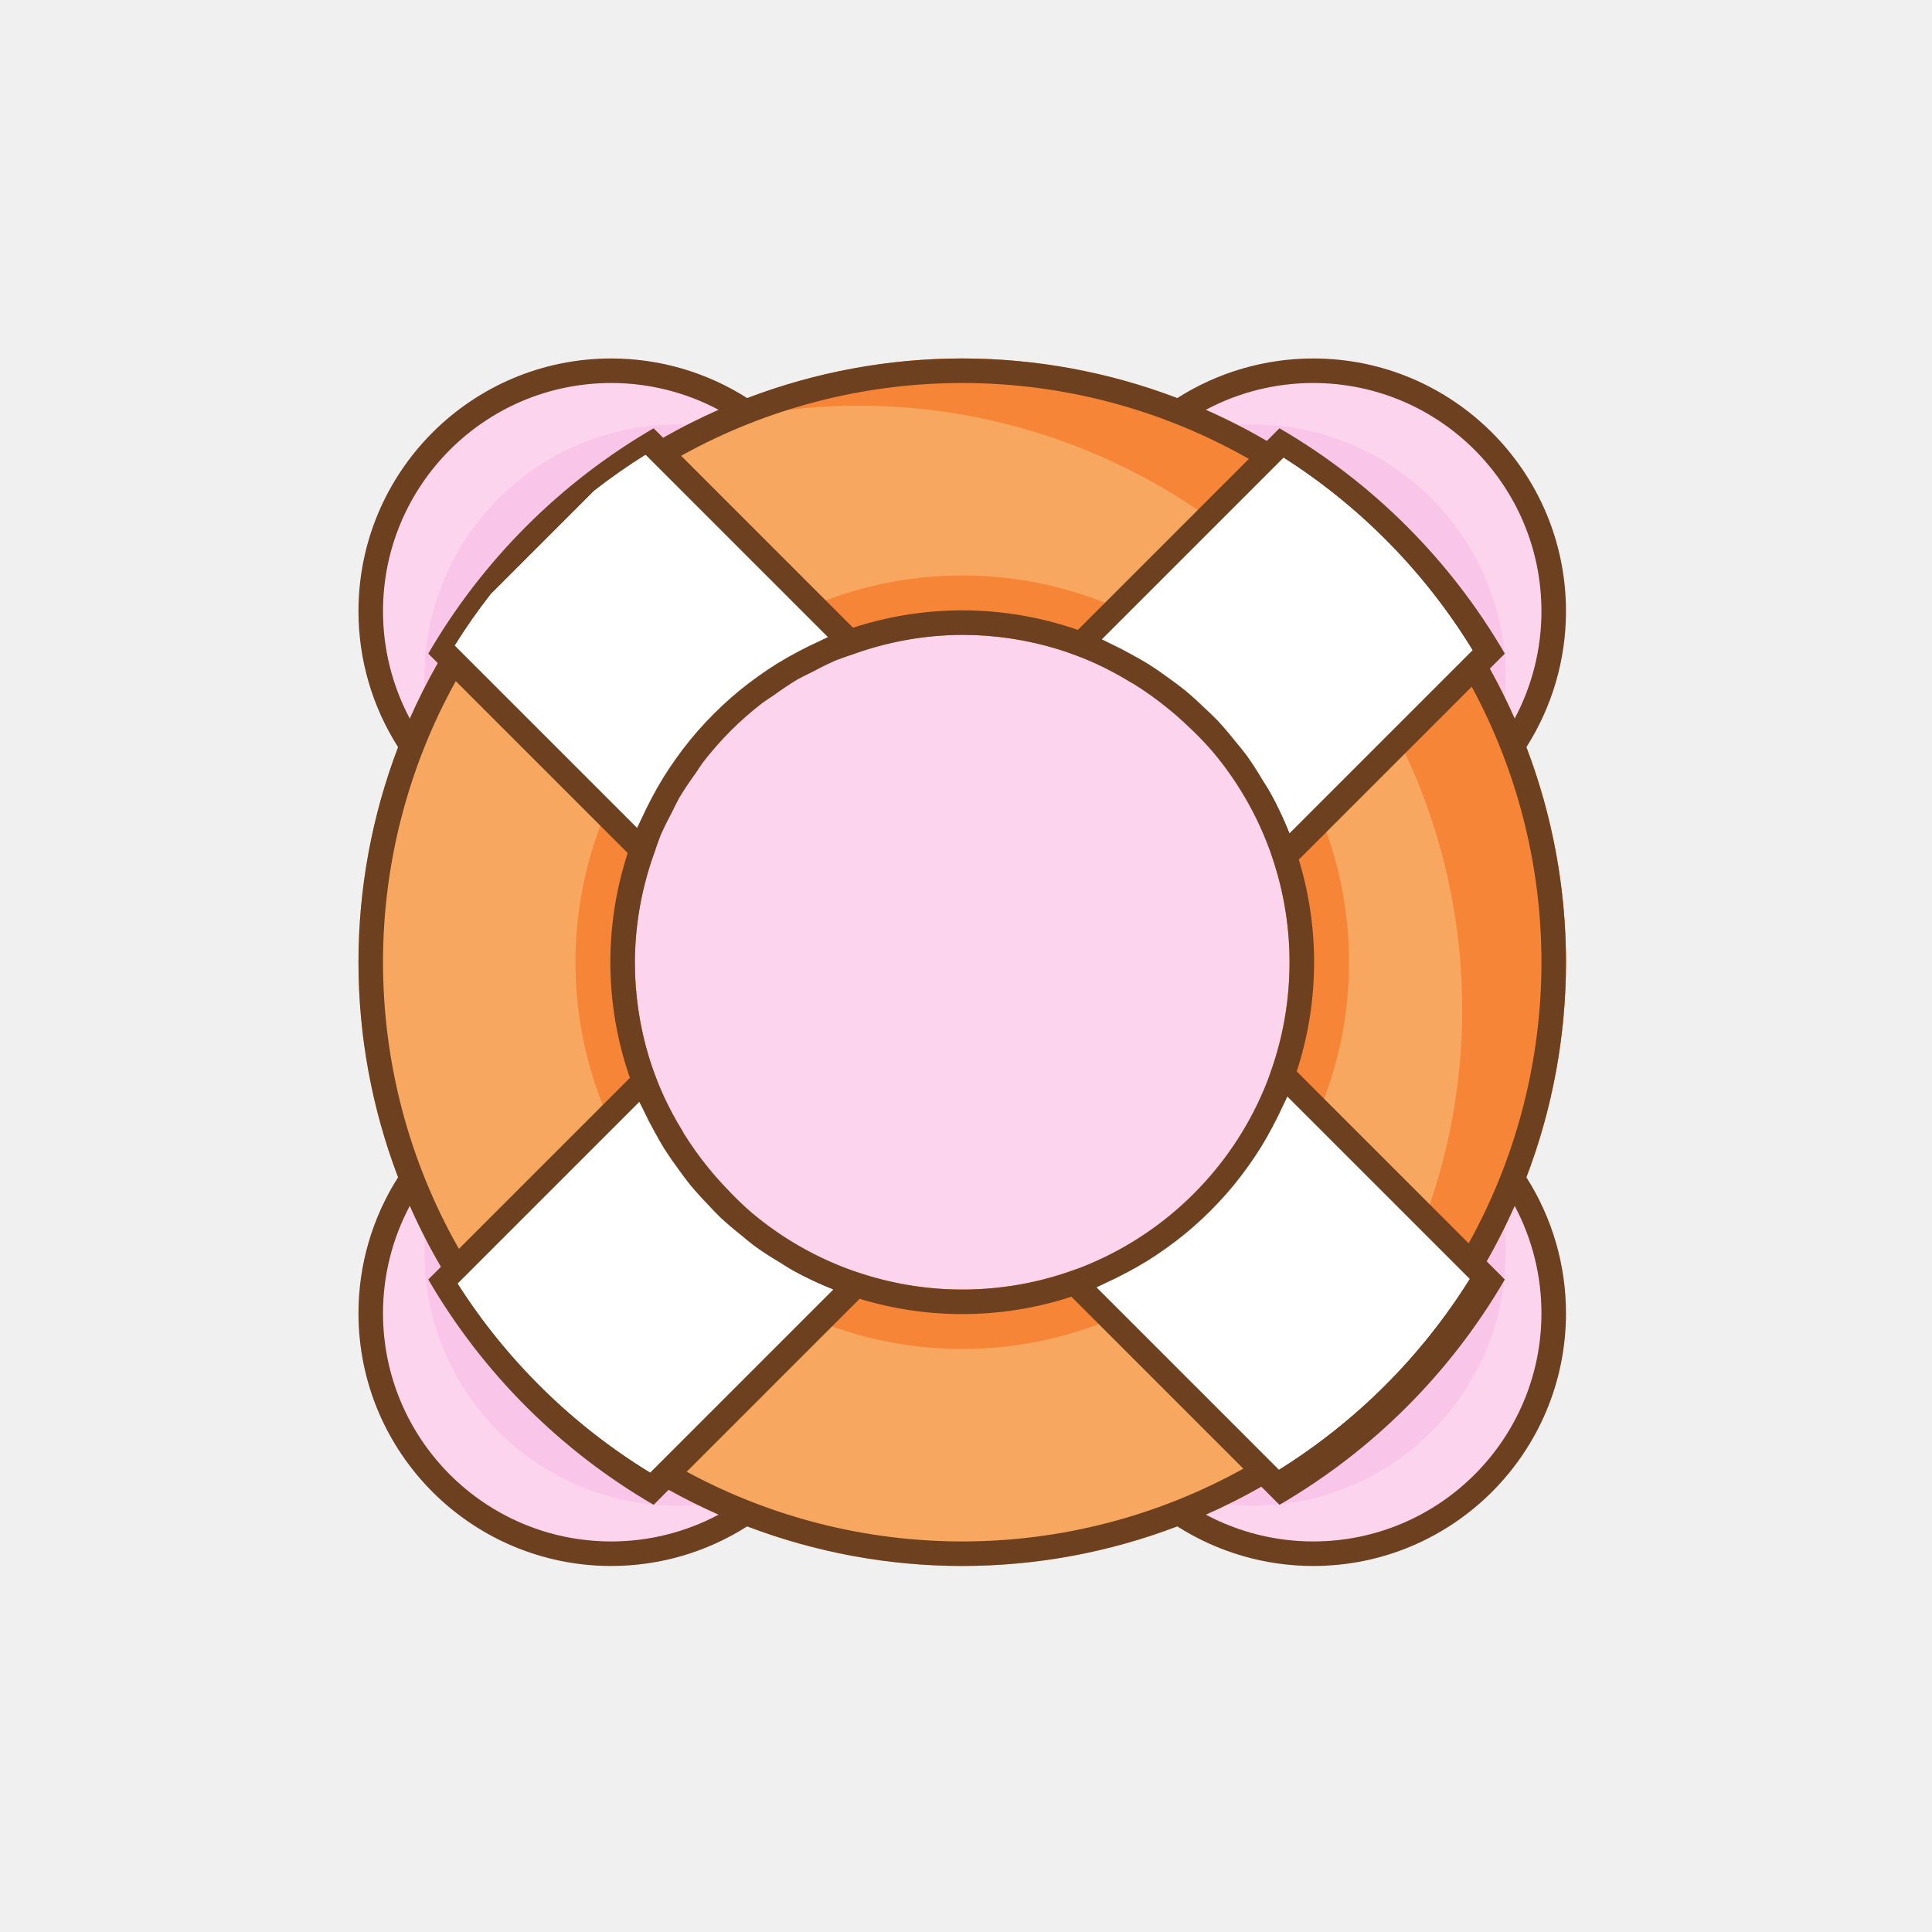
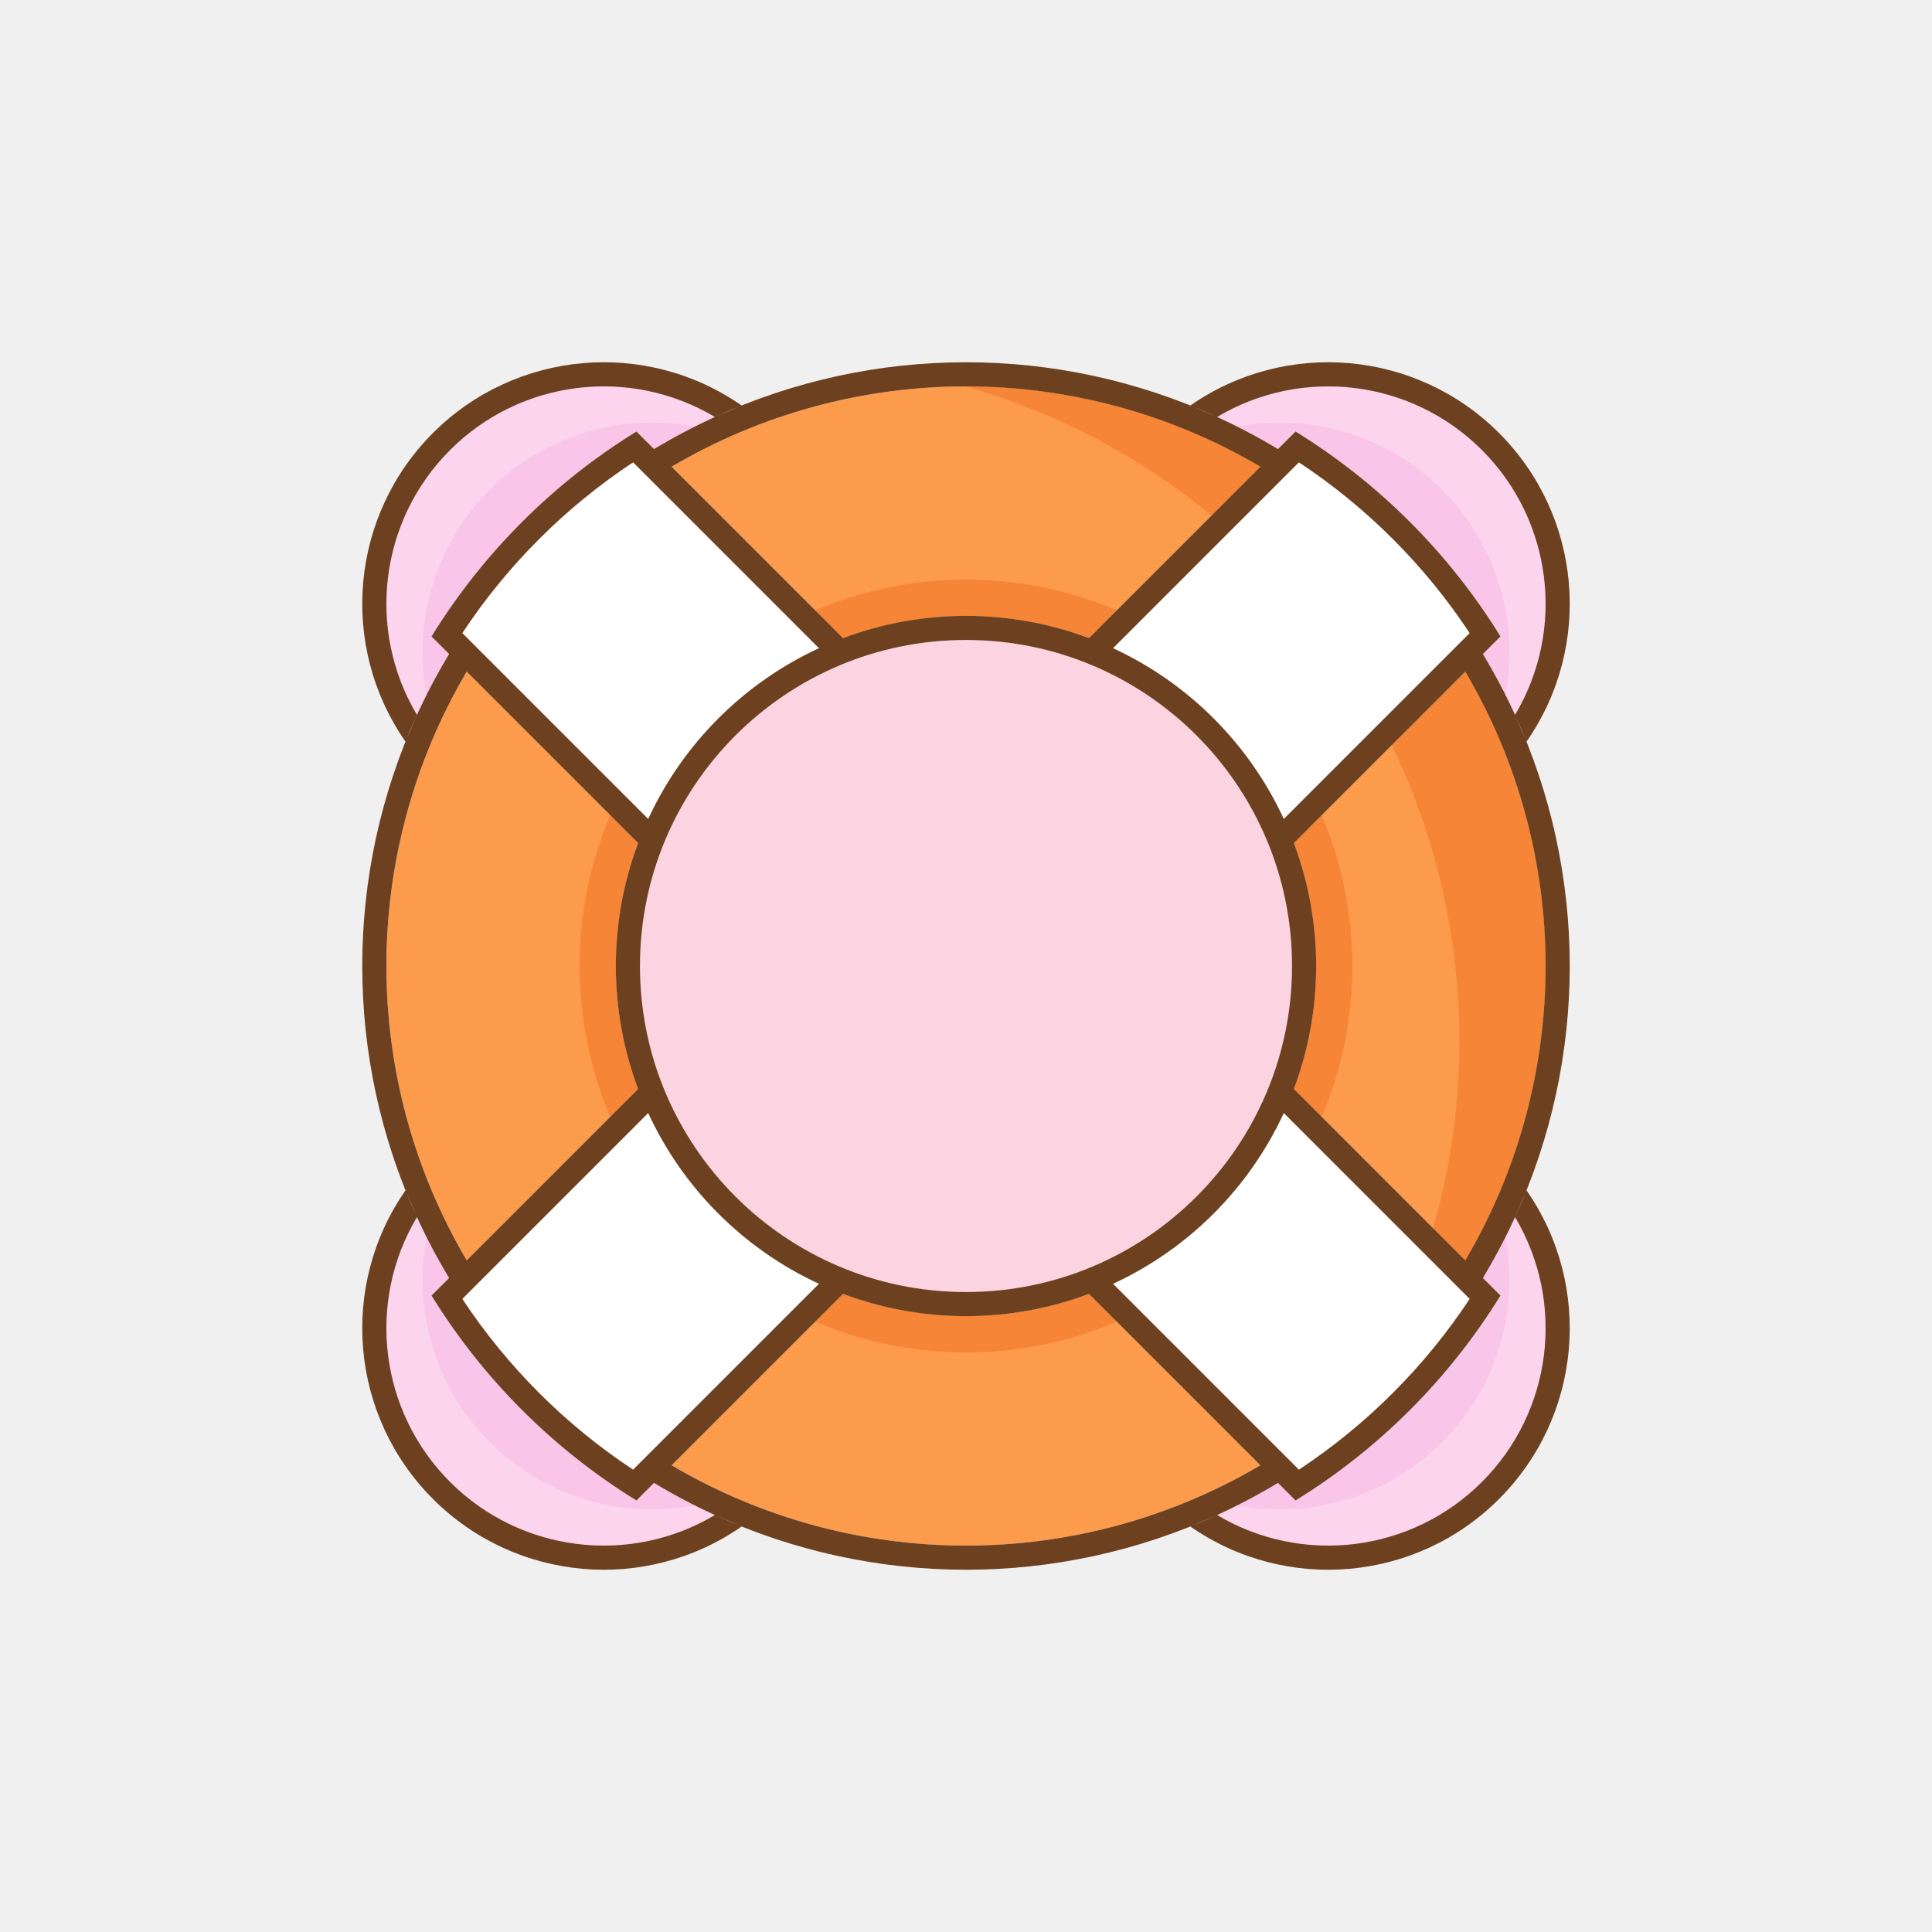
- <svg xmlns="http://www.w3.org/2000/svg" class="svg-icon" style="width: 1em; height: 1em;vertical-align: middle;fill: currentColor;overflow: hidden;" viewBox="0 0 1024 1024" version="1.1" id="svg39">
-   <defs id="defs39" />
-   <path id="path60" style="width:1em;height:1em;vertical-align:middle;fill:#fcd4ee;overflow:hidden;display:inline;mix-blend-mode:normal;fill-opacity:1;stroke:none;stroke-width:3.397;stroke-dasharray:none;stroke-opacity:1" d="M 324 190 A 134 134 0 0 0 190 324 A 134 134 0 0 0 210.992 396.008 A 320 320 0 0 1 396.008 210.992 A 134 134 0 0 0 324 190 z M 696 190 A 134 134 0 0 0 623.992 210.992 A 320 320 0 0 1 809.008 396.008 A 134 134 0 0 0 830 324 A 134 134 0 0 0 696 190 z M 510 336.5 A 173.5 173.5 0 0 0 336.5 510 A 173.5 173.5 0 0 0 510 683.5 A 173.5 173.5 0 0 0 683.5 510 A 173.5 173.5 0 0 0 510 336.5 z M 210.992 623.992 A 134 134 0 0 0 190 696 A 134 134 0 0 0 324 830 A 134 134 0 0 0 396.008 809.008 A 320 320 0 0 1 210.992 623.992 z M 809.008 623.992 A 320 320 0 0 1 623.992 809.008 A 134 134 0 0 0 696 830 A 134 134 0 0 0 830 696 A 134 134 0 0 0 809.008 623.992 z " />
-   <path id="circle61" style="width:1em;height:1em;vertical-align:middle;fill:#f9c5e9;overflow:hidden;display:inline;mix-blend-mode:normal;fill-opacity:1;stroke:none;stroke-width:1.422;stroke-dasharray:none;stroke-opacity:1" d="M 359 225 A 134 134 0 0 0 225 359 A 134 134 0 0 0 225.104 364.279 A 320 320 0 0 1 364.279 225.104 A 134 134 0 0 0 359 225 z M 664 225 A 134 134 0 0 0 655.984 225.24 A 320 320 0 0 1 797.576 369.645 A 134 134 0 0 0 798 359 A 134 134 0 0 0 664 225 z M 797.35 650.818 A 320 320 0 0 1 650.818 797.35 A 134 134 0 0 0 664 798 A 134 134 0 0 0 798 664 A 134 134 0 0 0 797.35 650.818 z M 225.24 655.984 A 134 134 0 0 0 225 664 A 134 134 0 0 0 359 798 A 134 134 0 0 0 369.645 797.576 A 320 320 0 0 1 225.24 655.984 z " />
-   <path id="circle43" style="width:1em;height:1em;vertical-align:middle;fill:#f7a75f;overflow:hidden;display:inline;mix-blend-mode:normal;fill-opacity:1;stroke:none;stroke-width:3.397;stroke-dasharray:none;stroke-opacity:1" d="m 510,190 a 320,320 0 0 0 -169.127,48.346 l 108.93,108.932 h 0.002 A 173.5,173.5 0 0 1 510,336.5 a 173.5,173.5 0 0 1 63.094,11.879 h 0.002 L 681.582,239.891 A 320,320 0 0 0 510,190 Z M 238.346,340.873 A 320,320 0 0 0 190,510 320,320 0 0 0 239.891,681.582 L 348.379,573.096 a 173.5,173.5 0 0 1 0,-0.002 A 173.5,173.5 0 0 1 336.5,510 a 173.5,173.5 0 0 1 10.777,-60.195 173.5,173.5 0 0 1 0,-0.002 z m 544.834,2.475 -109.398,109.396 a 173.5,173.5 0 0 1 0,0.002 A 173.5,173.5 0 0 1 683.5,510 173.5,173.5 0 0 1 672.723,570.195 v 0.002 L 781.654,679.127 A 320,320 0 0 0 830,510 320,320 0 0 0 783.18,343.348 Z m -212.984,329.375 A 173.5,173.5 0 0 1 510,683.5 a 173.5,173.5 0 0 1 -57.254,-9.719 173.5,173.5 0 0 1 -0.002,0 L 343.348,783.18 A 320,320 0 0 0 510,830 320,320 0 0 0 679.127,781.654 L 570.197,672.723 Z" />
-   <path id="circle56" style="width:1em;height:1em;vertical-align:middle;fill:#f78537;overflow:hidden;display:inline;mix-blend-mode:normal;fill-opacity:1;stroke:none;stroke-width:2.176;stroke-dasharray:none;stroke-opacity:1" d="m 510,190 a 320,320 0 0 0 -43.023,3 320,320 0 0 0 -14.035,2.777 320,320 0 0 0 -28.209,5.979 320,320 0 0 0 -16.186,5.467 320,320 0 0 0 -24.477,8.881 320,320 0 0 0 -16.408,8.049 320,320 0 0 0 -14.27,7.561 A 320,320 0 0 1 455,215 320,320 0 0 1 644.402,277.072 l 36.717,-36.719 a 320,320 0 0 0 -7.98,-5.178 320,320 0 0 0 -13.984,-7.811 320,320 0 0 0 -20.809,-9.99 320,320 0 0 0 -14.65,-6.127 320,320 0 0 0 -22.525,-7.457 320,320 0 0 0 -14.477,-4.209 320,320 0 0 0 -25.6,-4.973 320,320 0 0 0 -12.459,-2.135 A 320,320 0 0 0 510,190 Z m 0,115 a 205,205 0 0 0 -84.326,18.146 l 24.129,24.131 h 0.002 A 173.5,173.5 0 0 1 510,336.5 a 173.5,173.5 0 0 1 63.094,11.879 h 0.002 L 597.066,324.408 A 205,205 0 0 0 510,305 Z m 273.18,38.348 -44.186,44.184 A 320,320 0 0 1 775,535 320,320 0 0 1 753.316,650.789 l 28.338,28.338 A 320,320 0 0 0 830,510 320,320 0 0 0 783.18,343.348 Z M 323.146,425.674 A 205,205 0 0 0 305,510 a 205,205 0 0 0 19.408,87.066 l 23.971,-23.971 a 173.5,173.5 0 0 1 0,-0.002 A 173.5,173.5 0 0 1 336.5,510 a 173.5,173.5 0 0 1 10.777,-60.195 173.5,173.5 0 0 1 0,-0.002 z m 374.934,2.771 -24.299,24.299 a 173.5,173.5 0 0 1 0,0.002 A 173.5,173.5 0 0 1 683.5,510 173.5,173.5 0 0 1 672.723,570.195 v 0.002 l 24.131,24.129 A 205,205 0 0 0 715,510 205,205 0 0 0 698.08,428.445 Z M 570.195,672.723 A 173.5,173.5 0 0 1 510,683.5 a 173.5,173.5 0 0 1 -57.254,-9.719 173.5,173.5 0 0 1 -0.002,0 l -24.299,24.299 A 205,205 0 0 0 510,715 205,205 0 0 0 594.326,696.854 l -24.129,-24.131 z m 99.535,99.535 a 320,320 0 0 1 -52.664,38.482 320,320 0 0 0 14.16,-5.137 320,320 0 0 0 11.846,-4.846 320,320 0 0 0 36.055,-19.104 z" />
-   <path id="path56" style="width:1em;height:1em;vertical-align:middle;fill:#6d4120;overflow:hidden;display:inline;mix-blend-mode:normal;fill-opacity:1;stroke:none;stroke-width:1.98;stroke-dasharray:none;stroke-opacity:1" d="M 324 190 A 134 134 0 0 0 190 324 A 134 134 0 0 0 210.992 396.008 A 320 320 0 0 0 190 510 A 320 320 0 0 0 210.992 623.992 A 134 134 0 0 0 190 696 A 134 134 0 0 0 324 830 A 134 134 0 0 0 396.008 809.008 A 320 320 0 0 0 510 830 A 320 320 0 0 0 623.992 809.008 A 134 134 0 0 0 696 830 A 134 134 0 0 0 830 696 A 134 134 0 0 0 809.008 623.992 A 320 320 0 0 0 830 510 A 320 320 0 0 0 809.008 396.008 A 134 134 0 0 0 830 324 A 134 134 0 0 0 696 190 A 134 134 0 0 0 623.992 210.992 A 320 320 0 0 0 510 190 A 320 320 0 0 0 396.008 210.992 A 134 134 0 0 0 324 190 z M 324 203 A 121 121 0 0 1 380.885 217.205 A 320 320 0 0 0 351.465 232.033 L 346.432 227 A 330 330 0 0 0 227 346.432 L 232.033 351.465 A 320 320 0 0 0 217.205 380.885 A 121 121 0 0 1 203 324 A 121 121 0 0 1 324 203 z M 510 203 A 307 307 0 0 1 661.924 243.227 L 571.291 333.859 A 186.5 186.5 0 0 0 510 323.5 A 186.5 186.5 0 0 0 452.135 332.703 L 361.008 241.576 A 307 307 0 0 1 510 203 z M 696 203 A 121 121 0 0 1 817 324 A 121 121 0 0 1 802.795 380.885 A 320 320 0 0 0 789.619 354.395 L 797.582 346.432 A 330 330 0 0 0 678.15 227 L 671.441 233.709 A 320 320 0 0 0 639.115 217.205 A 121 121 0 0 1 696 203 z M 342.145 241.088 L 438.717 337.66 A 186.5 186.5 0 0 0 433.801 340.082 A 186.5 186.5 0 0 0 423.121 345.344 A 186.5 186.5 0 0 0 411.986 351.672 A 186.5 186.5 0 0 0 402.092 358.279 A 186.5 186.5 0 0 0 391.902 366.043 A 186.5 186.5 0 0 0 382.934 373.908 A 186.5 186.5 0 0 0 373.908 382.934 A 186.5 186.5 0 0 0 366.043 391.902 A 186.5 186.5 0 0 0 358.279 402.092 A 186.5 186.5 0 0 0 351.672 411.986 A 186.5 186.5 0 0 0 345.344 423.121 A 186.5 186.5 0 0 0 340.082 433.801 A 186.5 186.5 0 0 0 337.66 438.717 L 248.352 349.408 L 241.088 342.145 A 317 317 0 0 1 260.127 314.93 L 314.93 260.127 A 317 317 0 0 1 342.145 241.088 z M 680.309 242.635 A 317 317 0 0 1 780.439 344.617 L 773.158 351.898 L 683.49 441.566 A 186.5 186.5 0 0 0 673.373 420.146 A 186.5 186.5 0 0 0 669.199 413.49 A 186.5 186.5 0 0 0 660.623 400.176 A 186.5 186.5 0 0 0 654.701 392.896 A 186.5 186.5 0 0 0 645.447 381.986 A 186.5 186.5 0 0 0 638.217 375.047 A 186.5 186.5 0 0 0 628.084 365.863 A 186.5 186.5 0 0 0 619.803 359.67 A 186.5 186.5 0 0 0 608.818 352.07 A 186.5 186.5 0 0 0 599.65 346.834 A 186.5 186.5 0 0 0 587.973 340.84 A 186.5 186.5 0 0 0 584.094 338.85 L 673.061 249.883 L 680.309 242.635 z M 510 336.5 A 173.5 173.5 0 0 1 560.988 344.162 A 173.5 173.5 0 0 1 581.65 352.152 A 173.5 173.5 0 0 1 598.777 361.359 A 173.5 173.5 0 0 1 600.908 362.553 A 173.5 173.5 0 0 1 618.436 375.047 A 173.5 173.5 0 0 1 630.176 385.383 A 173.5 173.5 0 0 1 630.184 385.389 A 173.5 173.5 0 0 1 640.359 395.723 A 173.5 173.5 0 0 1 640.369 395.732 A 173.5 173.5 0 0 1 642.781 398.473 A 173.5 173.5 0 0 1 642.783 398.477 A 173.5 173.5 0 0 1 683.5 510 A 173.5 173.5 0 0 1 510 683.5 A 173.5 173.5 0 0 1 398.477 642.783 A 173.5 173.5 0 0 1 398.473 642.781 A 173.5 173.5 0 0 1 395.732 640.369 A 173.5 173.5 0 0 1 395.723 640.359 A 173.5 173.5 0 0 1 385.389 630.184 A 173.5 173.5 0 0 1 385.383 630.176 A 173.5 173.5 0 0 1 375.047 618.436 A 173.5 173.5 0 0 1 362.553 600.908 A 173.5 173.5 0 0 1 361.359 598.777 A 173.5 173.5 0 0 1 352.152 581.65 A 173.5 173.5 0 0 1 344.162 560.988 A 173.5 173.5 0 0 1 336.5 510 A 173.5 173.5 0 0 1 346.941 451.752 A 173.5 173.5 0 0 1 350.143 442.723 A 173.5 173.5 0 0 1 356.049 430.744 A 173.5 173.5 0 0 1 360.109 422.705 A 173.5 173.5 0 0 1 368.502 410.143 A 173.5 173.5 0 0 1 372.559 404.146 A 173.5 173.5 0 0 1 387.316 387.316 A 173.5 173.5 0 0 1 404.146 372.559 A 173.5 173.5 0 0 1 410.143 368.502 A 173.5 173.5 0 0 1 422.705 360.109 A 173.5 173.5 0 0 1 430.744 356.049 A 173.5 173.5 0 0 1 442.723 350.143 A 173.5 173.5 0 0 1 451.752 346.941 A 173.5 173.5 0 0 1 510 336.5 z M 241.576 361.008 L 332.703 452.135 A 186.5 186.5 0 0 0 323.5 510 A 186.5 186.5 0 0 0 333.859 571.291 L 243.227 661.924 A 307 307 0 0 1 203 510 A 307 307 0 0 1 241.576 361.008 z M 780.043 363.971 A 307 307 0 0 1 817 510 A 307 307 0 0 1 778.424 658.992 L 687.297 567.865 A 186.5 186.5 0 0 0 696.5 510 A 186.5 186.5 0 0 0 688.395 455.619 L 780.043 363.971 z M 682.34 581.283 L 778.912 677.855 A 317 317 0 0 1 677.855 778.912 L 670.592 771.648 L 581.283 682.34 A 186.5 186.5 0 0 0 586.199 679.918 A 186.5 186.5 0 0 0 596.879 674.656 A 186.5 186.5 0 0 0 608.014 668.328 A 186.5 186.5 0 0 0 617.908 661.721 A 186.5 186.5 0 0 0 628.098 653.957 A 186.5 186.5 0 0 0 637.066 646.092 A 186.5 186.5 0 0 0 646.092 637.066 A 186.5 186.5 0 0 0 653.957 628.098 A 186.5 186.5 0 0 0 661.721 617.908 A 186.5 186.5 0 0 0 668.328 608.014 A 186.5 186.5 0 0 0 674.656 596.879 A 186.5 186.5 0 0 0 679.918 586.199 A 186.5 186.5 0 0 0 682.34 581.283 z M 338.85 584.094 A 186.5 186.5 0 0 0 340.84 587.973 A 186.5 186.5 0 0 0 346.834 599.65 A 186.5 186.5 0 0 0 352.07 608.818 A 186.5 186.5 0 0 0 359.67 619.803 A 186.5 186.5 0 0 0 365.863 628.084 A 186.5 186.5 0 0 0 375.047 638.217 A 186.5 186.5 0 0 0 381.986 645.447 A 186.5 186.5 0 0 0 392.896 654.701 A 186.5 186.5 0 0 0 400.176 660.623 A 186.5 186.5 0 0 0 413.49 669.199 A 186.5 186.5 0 0 0 420.146 673.373 A 186.5 186.5 0 0 0 441.566 683.49 L 344.617 780.439 A 317 317 0 0 1 242.635 680.309 L 338.85 584.094 z M 217.205 639.115 A 320 320 0 0 0 233.709 671.441 L 227 678.15 A 330 330 0 0 0 346.432 797.582 L 354.395 789.619 A 320 320 0 0 0 380.885 802.795 A 121 121 0 0 1 324 817 A 121 121 0 0 1 203 696 A 121 121 0 0 1 217.205 639.115 z M 802.795 639.115 A 121 121 0 0 1 817 696 A 121 121 0 0 1 696 817 A 121 121 0 0 1 639.115 802.795 A 320 320 0 0 0 668.535 787.967 L 678.15 797.582 A 330 330 0 0 0 797.582 678.15 L 787.967 668.535 A 320 320 0 0 0 802.795 639.115 z M 567.865 687.297 L 658.992 778.424 A 307 307 0 0 1 510 817 A 307 307 0 0 1 363.971 780.043 L 455.619 688.395 A 186.5 186.5 0 0 0 510 696.5 A 186.5 186.5 0 0 0 567.865 687.297 z " />
-   <path id="path49" style="display:inline;overflow:hidden;mix-blend-mode:normal;fill:#ffffff;fill-opacity:1;stroke:none;stroke-width:3.365;stroke-dasharray:none;stroke-opacity:1" d="m 342.145,241.088 a 317,317 0 0 0 -27.215,19.039 l -54.803,54.803 a 317,317 0 0 0 -19.039,27.215 l 96.572,96.572 A 186.5,186.5 0 0 1 438.717,337.66 Z m 338.164,1.547 -96.215,96.215 a 186.5,186.5 0 0 1 99.396,102.717 l 96.949,-96.949 A 317,317 0 0 0 680.309,242.635 Z m 2.031,338.648 A 186.5,186.5 0 0 1 581.283,682.34 l 96.572,96.572 A 317,317 0 0 0 778.912,677.855 Z m -343.49,2.811 -96.215,96.215 a 317,317 0 0 0 101.982,100.131 l 96.949,-96.949 a 186.5,186.5 0 0 1 -102.717,-99.396 z" />
+ <svg xmlns="http://www.w3.org/2000/svg" version="1.1" viewBox="0 0 0.8e3 0.8e3">
+   <path d="M 0.503985595703125e3,0.1726522216796875e3 C 0.53936968994140625e3,0.1516021728515625e3 0.58452655029296875e3,0.157247314453125e3 0.61363958740234375e3,0.18636041259765625e3 C 0.642752685546875e3,0.21547344970703125e3 0.6483978271484375e3,0.26063031005859375e3 0.6273477783203125e3,0.296014404296875e3 L 0.6273477783203125e3,0.296014404296875e3 C 0.62339337158203125e3,0.2873687744140625e3 0.61894903564453125e3,0.278955810546875e3 0.61403643798828125e3,0.27081640625e3 L 0.62131182861328125e3,0.26354095458984375e3 C 0.60003094482421875e3,0.2290272216796875e3 0.5709727783203125e3,0.19996905517578125e3 0.53645904541015625e3,0.17868817138671875e3 L 0.52918365478515625e3,0.18596356201171875e3 C 0.52104425048828125e3,0.18105096435546875e3 0.5126312255859375e3,0.17660662841796875e3 0.503985595703125e3,0.1726522216796875e3 Z M 0.6273477783203125e3,0.503985595703125e3 C 0.6483978271484375e3,0.53936968994140625e3 0.642752685546875e3,0.58452655029296875e3 0.61363958740234375e3,0.6136396484375e3 C 0.58452655029296875e3,0.642752685546875e3 0.53936968994140625e3,0.6483978271484375e3 0.503985595703125e3,0.6273477783203125e3 L 0.503985595703125e3,0.6273477783203125e3 C 0.5126312255859375e3,0.62339337158203125e3 0.521044189453125e3,0.61894903564453125e3 0.52918359375e3,0.61403643798828125e3 L 0.536458984375e3,0.62131182861328125e3 C 0.5709727783203125e3,0.60003094482421875e3 0.60003094482421875e3,0.5709727783203125e3 0.62131182861328125e3,0.53645904541015625e3 L 0.61403643798828125e3,0.52918359375e3 C 0.61894903564453125e3,0.521044189453125e3 0.62339337158203125e3,0.5126312255859375e3 0.6273477783203125e3,0.503985565185546875e3 Z M 0.296014404296875e3,0.6273477783203125e3 C 0.26063031005859375e3,0.6483978271484375e3 0.2154734649658203125e3,0.642752685546875e3 0.1863603973388671875e3,0.6136396484375e3 C 0.1572473297119140625e3,0.58452655029296875e3 0.151602142333984375e3,0.5393697509765625e3 0.172652252197265625e3,0.503985595703125e3 L 0.1726522674560546875e3,0.503985626220703125e3 C 0.176606658935546875e3,0.5126312255859375e3 0.1810509796142578125e3,0.52104425048828125e3 0.1859636077880859375e3,0.5291837158203125e3 L 0.1786881866455078125e3,0.5364591064453125e3 C 0.199969085693359375e3,0.57097283935546875e3 0.2290272369384765625e3,0.600031005859375e3 0.263540985107421875e3,0.6213118896484375e3 L 0.27081640625e3,0.61403643798828125e3 C 0.278955810546875e3,0.61894903564453125e3 0.287368804931640625e3,0.62339337158203125e3 0.296014404296875e3,0.6273477783203125e3 Z M 0.172652252197265625e3,0.296014404296875e3 C 0.151602142333984375e3,0.26063031005859375e3 0.1572473297119140625e3,0.21547344970703125e3 0.18636041259765625e3,0.1863603515625e3 C 0.2154734954833984375e3,0.157247314453125e3 0.260630340576171875e3,0.1516021728515625e3 0.296014434814453125e3,0.17265228271484375e3 L 0.296014404296875e3,0.1726522216796875e3 C 0.2873687744140625e3,0.17660662841796875e3 0.27895574951171875e3,0.18105096435546875e3 0.27081634521484375e3,0.185963623046875e3 L 0.26354095458984375e3,0.17868817138671875e3 C 0.2290272064208984375e3,0.19996905517578125e3 0.199969085693359375e3,0.2290272216796875e3 0.178688201904296875e3,0.2635408935546875e3 L 0.1859635467529296875e3,0.27081640625e3 C 0.1810509490966796875e3,0.278955810546875e3 0.1766066436767578125e3,0.2873687744140625e3 0.1726522674560546875e3,0.296014373779296875e3 Z " fill="#fcd4ee" fill-opacity="0.1e1" fill-rule="evenodd" stroke="none" />
+   <path d="M 0.51233074951171875e3,0.17665765380859375e3 C 0.54319915771484375e3,0.17081439208984375e3 0.574960205078125e3,0.18060992431640625e3 0.5971751708984375e3,0.2028248291015625e3 C 0.61939007568359375e3,0.225039794921875e3 0.62918560791015625e3,0.25680084228515625e3 0.62334234619140625e3,0.28766925048828125e3 L 0.62334234619140625e3,0.28766925048828125e3 C 0.6204578857421875e3,0.2819342041015625e3 0.6173536376953125e3,0.27631243896484375e3 0.61403643798828125e3,0.27081640625e3 L 0.62131182861328125e3,0.26354095458984375e3 C 0.60003094482421875e3,0.2290272216796875e3 0.5709727783203125e3,0.19996905517578125e3 0.53645904541015625e3,0.17868817138671875e3 L 0.52918365478515625e3,0.18596356201171875e3 C 0.52368756103515625e3,0.1826463623046875e3 0.51806573486328125e3,0.1795421142578125e3 0.5123306884765625e3,0.17665765380859375e3 Z M 0.62334234619140625e3,0.5123306884765625e3 C 0.62918560791015625e3,0.54319921875e3 0.61939007568359375e3,0.574960205078125e3 0.5971751708984375e3,0.5971751708984375e3 C 0.574960205078125e3,0.61939007568359375e3 0.54319921875e3,0.62918560791015625e3 0.51233074951171875e3,0.6233424072265625e3 L 0.5123306884765625e3,0.6233424072265625e3 C 0.51806573486328125e3,0.6204578857421875e3 0.52368756103515625e3,0.6173536376953125e3 0.52918359375e3,0.61403643798828125e3 L 0.536458984375e3,0.62131182861328125e3 C 0.5709727783203125e3,0.60003094482421875e3 0.60003094482421875e3,0.5709727783203125e3 0.62131182861328125e3,0.53645904541015625e3 L 0.61403643798828125e3,0.52918359375e3 C 0.6173536376953125e3,0.52368756103515625e3 0.6204578857421875e3,0.51806573486328125e3 0.6233424072265625e3,0.5123306884765625e3 Z M 0.287669281005859375e3,0.6233424072265625e3 C 0.256800811767578125e3,0.62918560791015625e3 0.225039764404296875e3,0.6193900146484375e3 0.2028248443603515625e3,0.5971751708984375e3 C 0.18060992431640625e3,0.574960205078125e3 0.17081439208984375e3,0.54319921875e3 0.1766576385498046875e3,0.5123306884765625e3 L 0.1766576385498046875e3,0.5123306884765625e3 C 0.1795420989990234375e3,0.5180657958984375e3 0.182646392822265625e3,0.5236876220703125e3 0.1859636077880859375e3,0.5291837158203125e3 L 0.1786881866455078125e3,0.5364591064453125e3 C 0.199969085693359375e3,0.57097283935546875e3 0.2290272369384765625e3,0.600031005859375e3 0.263540985107421875e3,0.6213118896484375e3 L 0.27081640625e3,0.61403643798828125e3 C 0.276312469482421875e3,0.6173536376953125e3 0.28193426513671875e3,0.6204578857421875e3 0.2876693115234375e3,0.6233424072265625e3 Z M 0.1766576385498046875e3,0.28766925048828125e3 C 0.17081439208984375e3,0.25680084228515625e3 0.18060992431640625e3,0.225039794921875e3 0.2028248443603515625e3,0.20282489013671875e3 C 0.225039764404296875e3,0.18060992431640625e3 0.256800811767578125e3,0.17081439208984375e3 0.28766925048828125e3,0.17665765380859375e3 L 0.287669219970703125e3,0.17665765380859375e3 C 0.2819342041015625e3,0.1795421142578125e3 0.276312408447265625e3,0.1826463623046875e3 0.27081634521484375e3,0.185963623046875e3 L 0.26354095458984375e3,0.17868817138671875e3 C 0.2290272064208984375e3,0.19996905517578125e3 0.199969085693359375e3,0.2290272216796875e3 0.178688201904296875e3,0.2635408935546875e3 L 0.1859635467529296875e3,0.27081640625e3 C 0.1826463470458984375e3,0.2763125e3 0.179542083740234375e3,0.28193426513671875e3 0.1766576385498046875e3,0.2876693115234375e3 Z " fill="#f9c5e9" fill-opacity="0.1e1" fill-rule="evenodd" stroke="none" />
+   <path d="M 0.4e3,0.265e3 C 0.474558441162109375e3,0.265e3 0.535e3,0.325441558837890625e3 0.535e3,0.4e3 C 0.535e3,0.474558441162109375e3 0.474558441162109375e3,0.535e3 0.4e3,0.535e3 C 0.325441558837890625e3,0.535e3 0.265e3,0.474558441162109375e3 0.265e3,0.4e3 C 0.265e3,0.325441558837890625e3 0.325441558837890625e3,0.265e3 0.4e3,0.265e3 Z " fill="#fcd4e1" fill-opacity="0.1e1" fill-rule="evenodd" stroke="none" />
+   <path d="M 0.521890380859375e3,0.1932568359375e3 C 0.44667938232421875e3,0.1489144287109375e3 0.35332061767578125e3,0.1489144287109375e3 0.278109619140625e3,0.1932568359375e3 L 0.34908563232421875e3,0.2642327880859375e3 C 0.381912353515625e3,0.25192236328125e3 0.418087646484375e3,0.25192236328125e3 0.45091436767578125e3,0.2642327880859375e3 Z M 0.6067431640625e3,0.521890380859375e3 C 0.65108563232421875e3,0.446679351806640625e3 0.6510855712890625e3,0.35332061767578125e3 0.6067431640625e3,0.278109619140625e3 L 0.5357672119140625e3,0.34908563232421875e3 C 0.54807763671875e3,0.381912353515625e3 0.54807763671875e3,0.418087646484375e3 0.5357672119140625e3,0.45091436767578125e3 Z M 0.278109619140625e3,0.6067431640625e3 C 0.35332061767578125e3,0.65108563232421875e3 0.44667938232421875e3,0.65108563232421875e3 0.521890380859375e3,0.6067431640625e3 L 0.450914398193359375e3,0.53576715087890625e3 C 0.418087646484375e3,0.54807763671875e3 0.381912353515625e3,0.54807763671875e3 0.349085601806640625e3,0.53576715087890625e3 Z M 0.193256805419921875e3,0.27810968017578125e3 C 0.1489143829345703125e3,0.3533206787109375e3 0.1489144134521484375e3,0.446679443359375e3 0.193256866455078125e3,0.521890380859375e3 L 0.26423284912109375e3,0.450914398193359375e3 C 0.251922393798828125e3,0.418087677001953125e3 0.251922393798828125e3,0.381912384033203125e3 0.264232818603515625e3,0.349085662841796875e3 Z " fill="#fc9b4c" fill-opacity="0.1e1" fill-rule="evenodd" stroke="none" />
+   <path d="M 0.462454498291015625e3,0.2526927490234375e3 C 0.422537872314453125e3,0.23576910400390625e3 0.377462127685546875e3,0.23576910400390625e3 0.337545501708984375e3,0.2526927490234375e3 L 0.34908563232421875e3,0.2642327880859375e3 C 0.381912353515625e3,0.25192236328125e3 0.418087646484375e3,0.25192236328125e3 0.45091436767578125e3,0.2642327880859375e3 Z M 0.5473072509765625e3,0.462454498291015625e3 C 0.56423089599609375e3,0.422537872314453125e3 0.56423089599609375e3,0.377462127685546875e3 0.5473072509765625e3,0.337545501708984375e3 L 0.5357672119140625e3,0.34908563232421875e3 C 0.54807763671875e3,0.381912353515625e3 0.54807763671875e3,0.418087646484375e3 0.5357672119140625e3,0.45091436767578125e3 Z M 0.337545501708984375e3,0.5473072509765625e3 C 0.377462127685546875e3,0.56423089599609375e3 0.422537872314453125e3,0.56423089599609375e3 0.462454498291015625e3,0.5473072509765625e3 L 0.450914398193359375e3,0.53576715087890625e3 C 0.418087646484375e3,0.54807763671875e3 0.381912353515625e3,0.54807763671875e3 0.349085601806640625e3,0.53576715087890625e3 Z M 0.2526927490234375e3,0.337545440673828125e3 C 0.23576910400390625e3,0.377462066650390625e3 0.235769073486328125e3,0.422537841796875e3 0.2526927032470703125e3,0.462454498291015625e3 L 0.26423284912109375e3,0.450914398193359375e3 C 0.251922393798828125e3,0.418087677001953125e3 0.251922393798828125e3,0.381912384033203125e3 0.264232818603515625e3,0.349085662841796875e3 Z M 0.399890594482421875e3,0.16e3 C 0.442798919677734375e3,0.15998046875e3 0.4849278564453125e3,0.1714647216796875e3 0.521890380859375e3,0.1932568359375e3 L 0.5016727294921875e3,0.21347442626953125e3 C 0.47177960205078125e3,0.1888460693359375e3 0.43713153076171875e3,0.1706427001953125e3 0.39989056396484375e3,0.16e3 Z M 0.6067431640625e3,0.278109619140625e3 C 0.6510855712890625e3,0.35332061767578125e3 0.65108563232421875e3,0.446679351806640625e3 0.6067431640625e3,0.521890380859375e3 L 0.5934332275390625e3,0.508580413818359375e3 C 0.6124705810546875e3,0.442059478759765625e3 0.60637615966796875e3,0.370860137939453125e3 0.576310546875e3,0.30854229736328125e3 Z " fill="#f78537" fill-opacity="0.1e1" fill-rule="evenodd" stroke="none" />
+   <path d="M 0.6085604248046875e3,0.2621502685546875e3 C 0.58999285888671875e3,0.23405841064453125e3 0.56594158935546875e3,0.21000714111328125e3 0.5378497314453125e3,0.1914395751953125e3 L 0.460886566162109375e3,0.26840277099609375e3 C 0.49209588623046875e3,0.282842529296875e3 0.517157470703125e3,0.30790411376953125e3 0.53159722900390625e3,0.339113433837890625e3 Z M 0.5378497314453125e3,0.6085604248046875e3 C 0.56594158935546875e3,0.58999285888671875e3 0.58999285888671875e3,0.56594158935546875e3 0.6085604248046875e3,0.5378497314453125e3 L 0.53159722900390625e3,0.46088653564453125e3 C 0.517157470703125e3,0.49209588623046875e3 0.49209588623046875e3,0.517157470703125e3 0.46088653564453125e3,0.53159722900390625e3 Z M 0.1914395599365234375e3,0.5378497314453125e3 C 0.2100070953369140625e3,0.56594158935546875e3 0.23405841064453125e3,0.589992919921875e3 0.2621502685546875e3,0.6085604248046875e3 L 0.339113433837890625e3,0.53159722900390625e3 C 0.30790411376953125e3,0.517157470703125e3 0.282842529296875e3,0.49209588623046875e3 0.268402801513671875e3,0.4608865966796875e3 Z M 0.26215020751953125e3,0.1914395751953125e3 C 0.234058380126953125e3,0.21000714111328125e3 0.210007110595703125e3,0.2340584716796875e3 0.1914395751953125e3,0.2621502685546875e3 L 0.26840277099609375e3,0.33911346435546875e3 C 0.282842498779296875e3,0.307904144287109375e3 0.30790411376953125e3,0.282842529296875e3 0.339113433837890625e3,0.26840277099609375e3 Z " fill="#ffffff" fill-opacity="0.1e1" fill-rule="evenodd" stroke="none" />
+   <path d="M 0.296014404296875e3,0.1726522216796875e3 C 0.36204840087890625e3,0.14244921875e3 0.43795159912109375e3,0.14244921875e3 0.503985595703125e3,0.1726522216796875e3 L 0.4929029541015625e3,0.1679029541015625e3 C 0.53264569091796875e3,0.1402625732421875e3 0.58648004150390625e3,0.14505865478515625e3 0.620710693359375e3,0.179289306640625e3 C 0.65494134521484375e3,0.21351995849609375e3 0.6597374267578125e3,0.26735430908203125e3 0.6320970458984375e3,0.3070970458984375e3 L 0.6273477783203125e3,0.296014404296875e3 C 0.65755078125e3,0.362048431396484375e3 0.65755078125e3,0.437951568603515625e3 0.6273477783203125e3,0.503985565185546875e3 L 0.6320970458984375e3,0.4929029541015625e3 C 0.6597374267578125e3,0.53264569091796875e3 0.65494134521484375e3,0.58648004150390625e3 0.620710693359375e3,0.620710693359375e3 C 0.58648004150390625e3,0.65494134521484375e3 0.53264569091796875e3,0.6597374267578125e3 0.4929029541015625e3,0.6320970458984375e3 L 0.503985595703125e3,0.6273477783203125e3 C 0.43795159912109375e3,0.65755078125e3 0.362048431396484375e3,0.65755078125e3 0.296014404296875e3,0.6273477783203125e3 L 0.3070970458984375e3,0.6320970458984375e3 C 0.267354339599609375e3,0.6597374267578125e3 0.213519989013671875e3,0.65494134521484375e3 0.179289337158203125e3,0.620710693359375e3 C 0.145058685302734375e3,0.58648004150390625e3 0.1402625732421875e3,0.53264569091796875e3 0.1679029388427734375e3,0.4929029541015625e3 L 0.1726522674560546875e3,0.503985626220703125e3 C 0.142449249267578125e3,0.43795159912109375e3 0.142449249267578125e3,0.36204840087890625e3 0.1726522674560546875e3,0.296014373779296875e3 L 0.1679029388427734375e3,0.3070970458984375e3 C 0.1402625732421875e3,0.26735430908203125e3 0.145058685302734375e3,0.21351995849609375e3 0.179289337158203125e3,0.179289306640625e3 C 0.21352001953125e3,0.14505865478515625e3 0.267354339599609375e3,0.1402625732421875e3 0.3070970458984375e3,0.1679029541015625e3 Z M 0.4e3,0.265e3 C 0.474558441162109375e3,0.265e3 0.535e3,0.325441558837890625e3 0.535e3,0.4e3 C 0.535e3,0.474558441162109375e3 0.474558441162109375e3,0.535e3 0.4e3,0.535e3 C 0.325441558837890625e3,0.535e3 0.265e3,0.474558441162109375e3 0.265e3,0.4e3 C 0.265e3,0.325441558837890625e3 0.325441558837890625e3,0.265e3 0.4e3,0.265e3 Z M 0.503985595703125e3,0.1726522216796875e3 C 0.53936968994140625e3,0.1516021728515625e3 0.58452655029296875e3,0.157247314453125e3 0.61363958740234375e3,0.18636041259765625e3 C 0.642752685546875e3,0.21547344970703125e3 0.6483978271484375e3,0.26063031005859375e3 0.6273477783203125e3,0.296014404296875e3 L 0.6273477783203125e3,0.296014404296875e3 C 0.62339337158203125e3,0.2873687744140625e3 0.61894903564453125e3,0.278955810546875e3 0.61403643798828125e3,0.27081640625e3 L 0.62131182861328125e3,0.26354095458984375e3 C 0.60003094482421875e3,0.2290272216796875e3 0.5709727783203125e3,0.19996905517578125e3 0.53645904541015625e3,0.17868817138671875e3 L 0.52918365478515625e3,0.18596356201171875e3 C 0.52104425048828125e3,0.18105096435546875e3 0.5126312255859375e3,0.17660662841796875e3 0.503985595703125e3,0.1726522216796875e3 Z M 0.6085604248046875e3,0.2621502685546875e3 C 0.58999285888671875e3,0.23405841064453125e3 0.56594158935546875e3,0.21000714111328125e3 0.5378497314453125e3,0.1914395751953125e3 L 0.460886566162109375e3,0.26840277099609375e3 C 0.49209588623046875e3,0.282842529296875e3 0.517157470703125e3,0.30790411376953125e3 0.53159722900390625e3,0.339113433837890625e3 Z M 0.521890380859375e3,0.1932568359375e3 C 0.44667938232421875e3,0.1489144287109375e3 0.35332061767578125e3,0.1489144287109375e3 0.278109619140625e3,0.1932568359375e3 L 0.34908563232421875e3,0.2642327880859375e3 C 0.381912353515625e3,0.25192236328125e3 0.418087646484375e3,0.25192236328125e3 0.45091436767578125e3,0.2642327880859375e3 Z M 0.6273477783203125e3,0.503985595703125e3 C 0.6483978271484375e3,0.53936968994140625e3 0.642752685546875e3,0.58452655029296875e3 0.61363958740234375e3,0.6136396484375e3 C 0.58452655029296875e3,0.642752685546875e3 0.53936968994140625e3,0.6483978271484375e3 0.503985595703125e3,0.6273477783203125e3 L 0.503985595703125e3,0.6273477783203125e3 C 0.5126312255859375e3,0.62339337158203125e3 0.521044189453125e3,0.61894903564453125e3 0.52918359375e3,0.61403643798828125e3 L 0.536458984375e3,0.62131182861328125e3 C 0.5709727783203125e3,0.60003094482421875e3 0.60003094482421875e3,0.5709727783203125e3 0.62131182861328125e3,0.53645904541015625e3 L 0.61403643798828125e3,0.52918359375e3 C 0.61894903564453125e3,0.521044189453125e3 0.62339337158203125e3,0.5126312255859375e3 0.6273477783203125e3,0.503985565185546875e3 Z M 0.5378497314453125e3,0.6085604248046875e3 C 0.56594158935546875e3,0.58999285888671875e3 0.58999285888671875e3,0.56594158935546875e3 0.6085604248046875e3,0.5378497314453125e3 L 0.53159722900390625e3,0.46088653564453125e3 C 0.517157470703125e3,0.49209588623046875e3 0.49209588623046875e3,0.517157470703125e3 0.46088653564453125e3,0.53159722900390625e3 Z M 0.6067431640625e3,0.521890380859375e3 C 0.65108563232421875e3,0.446679351806640625e3 0.6510855712890625e3,0.35332061767578125e3 0.6067431640625e3,0.278109619140625e3 L 0.5357672119140625e3,0.34908563232421875e3 C 0.54807763671875e3,0.381912353515625e3 0.54807763671875e3,0.418087646484375e3 0.5357672119140625e3,0.45091436767578125e3 Z M 0.296014404296875e3,0.6273477783203125e3 C 0.26063031005859375e3,0.6483978271484375e3 0.2154734649658203125e3,0.642752685546875e3 0.1863603973388671875e3,0.6136396484375e3 C 0.1572473297119140625e3,0.58452655029296875e3 0.151602142333984375e3,0.5393697509765625e3 0.172652252197265625e3,0.503985595703125e3 L 0.1726522674560546875e3,0.503985626220703125e3 C 0.176606658935546875e3,0.5126312255859375e3 0.1810509796142578125e3,0.52104425048828125e3 0.1859636077880859375e3,0.5291837158203125e3 L 0.1786881866455078125e3,0.5364591064453125e3 C 0.199969085693359375e3,0.57097283935546875e3 0.2290272369384765625e3,0.600031005859375e3 0.263540985107421875e3,0.6213118896484375e3 L 0.27081640625e3,0.61403643798828125e3 C 0.278955810546875e3,0.61894903564453125e3 0.287368804931640625e3,0.62339337158203125e3 0.296014404296875e3,0.6273477783203125e3 Z M 0.1914395599365234375e3,0.5378497314453125e3 C 0.2100070953369140625e3,0.56594158935546875e3 0.23405841064453125e3,0.589992919921875e3 0.2621502685546875e3,0.6085604248046875e3 L 0.339113433837890625e3,0.53159722900390625e3 C 0.30790411376953125e3,0.517157470703125e3 0.282842529296875e3,0.49209588623046875e3 0.268402801513671875e3,0.4608865966796875e3 Z M 0.278109619140625e3,0.6067431640625e3 C 0.35332061767578125e3,0.65108563232421875e3 0.44667938232421875e3,0.65108563232421875e3 0.521890380859375e3,0.6067431640625e3 L 0.450914398193359375e3,0.53576715087890625e3 C 0.418087646484375e3,0.54807763671875e3 0.381912353515625e3,0.54807763671875e3 0.349085601806640625e3,0.53576715087890625e3 Z M 0.172652252197265625e3,0.296014404296875e3 C 0.151602142333984375e3,0.26063031005859375e3 0.1572473297119140625e3,0.21547344970703125e3 0.18636041259765625e3,0.1863603515625e3 C 0.2154734954833984375e3,0.157247314453125e3 0.260630340576171875e3,0.1516021728515625e3 0.296014434814453125e3,0.17265228271484375e3 L 0.296014404296875e3,0.1726522216796875e3 C 0.2873687744140625e3,0.17660662841796875e3 0.27895574951171875e3,0.18105096435546875e3 0.27081634521484375e3,0.185963623046875e3 L 0.26354095458984375e3,0.17868817138671875e3 C 0.2290272064208984375e3,0.19996905517578125e3 0.199969085693359375e3,0.2290272216796875e3 0.178688201904296875e3,0.2635408935546875e3 L 0.1859635467529296875e3,0.27081640625e3 C 0.1810509490966796875e3,0.278955810546875e3 0.1766066436767578125e3,0.2873687744140625e3 0.1726522674560546875e3,0.296014373779296875e3 Z M 0.26215020751953125e3,0.1914395751953125e3 C 0.234058380126953125e3,0.21000714111328125e3 0.210007110595703125e3,0.2340584716796875e3 0.1914395751953125e3,0.2621502685546875e3 L 0.26840277099609375e3,0.33911346435546875e3 C 0.282842498779296875e3,0.307904144287109375e3 0.30790411376953125e3,0.282842529296875e3 0.339113433837890625e3,0.26840277099609375e3 Z M 0.193256805419921875e3,0.27810968017578125e3 C 0.1489143829345703125e3,0.3533206787109375e3 0.1489144134521484375e3,0.446679443359375e3 0.193256866455078125e3,0.521890380859375e3 L 0.26423284912109375e3,0.450914398193359375e3 C 0.251922393798828125e3,0.418087677001953125e3 0.251922393798828125e3,0.381912384033203125e3 0.264232818603515625e3,0.349085662841796875e3 Z " fill="#6d4120" fill-opacity="0.1e1" fill-rule="evenodd" stroke="none" />
</svg>
